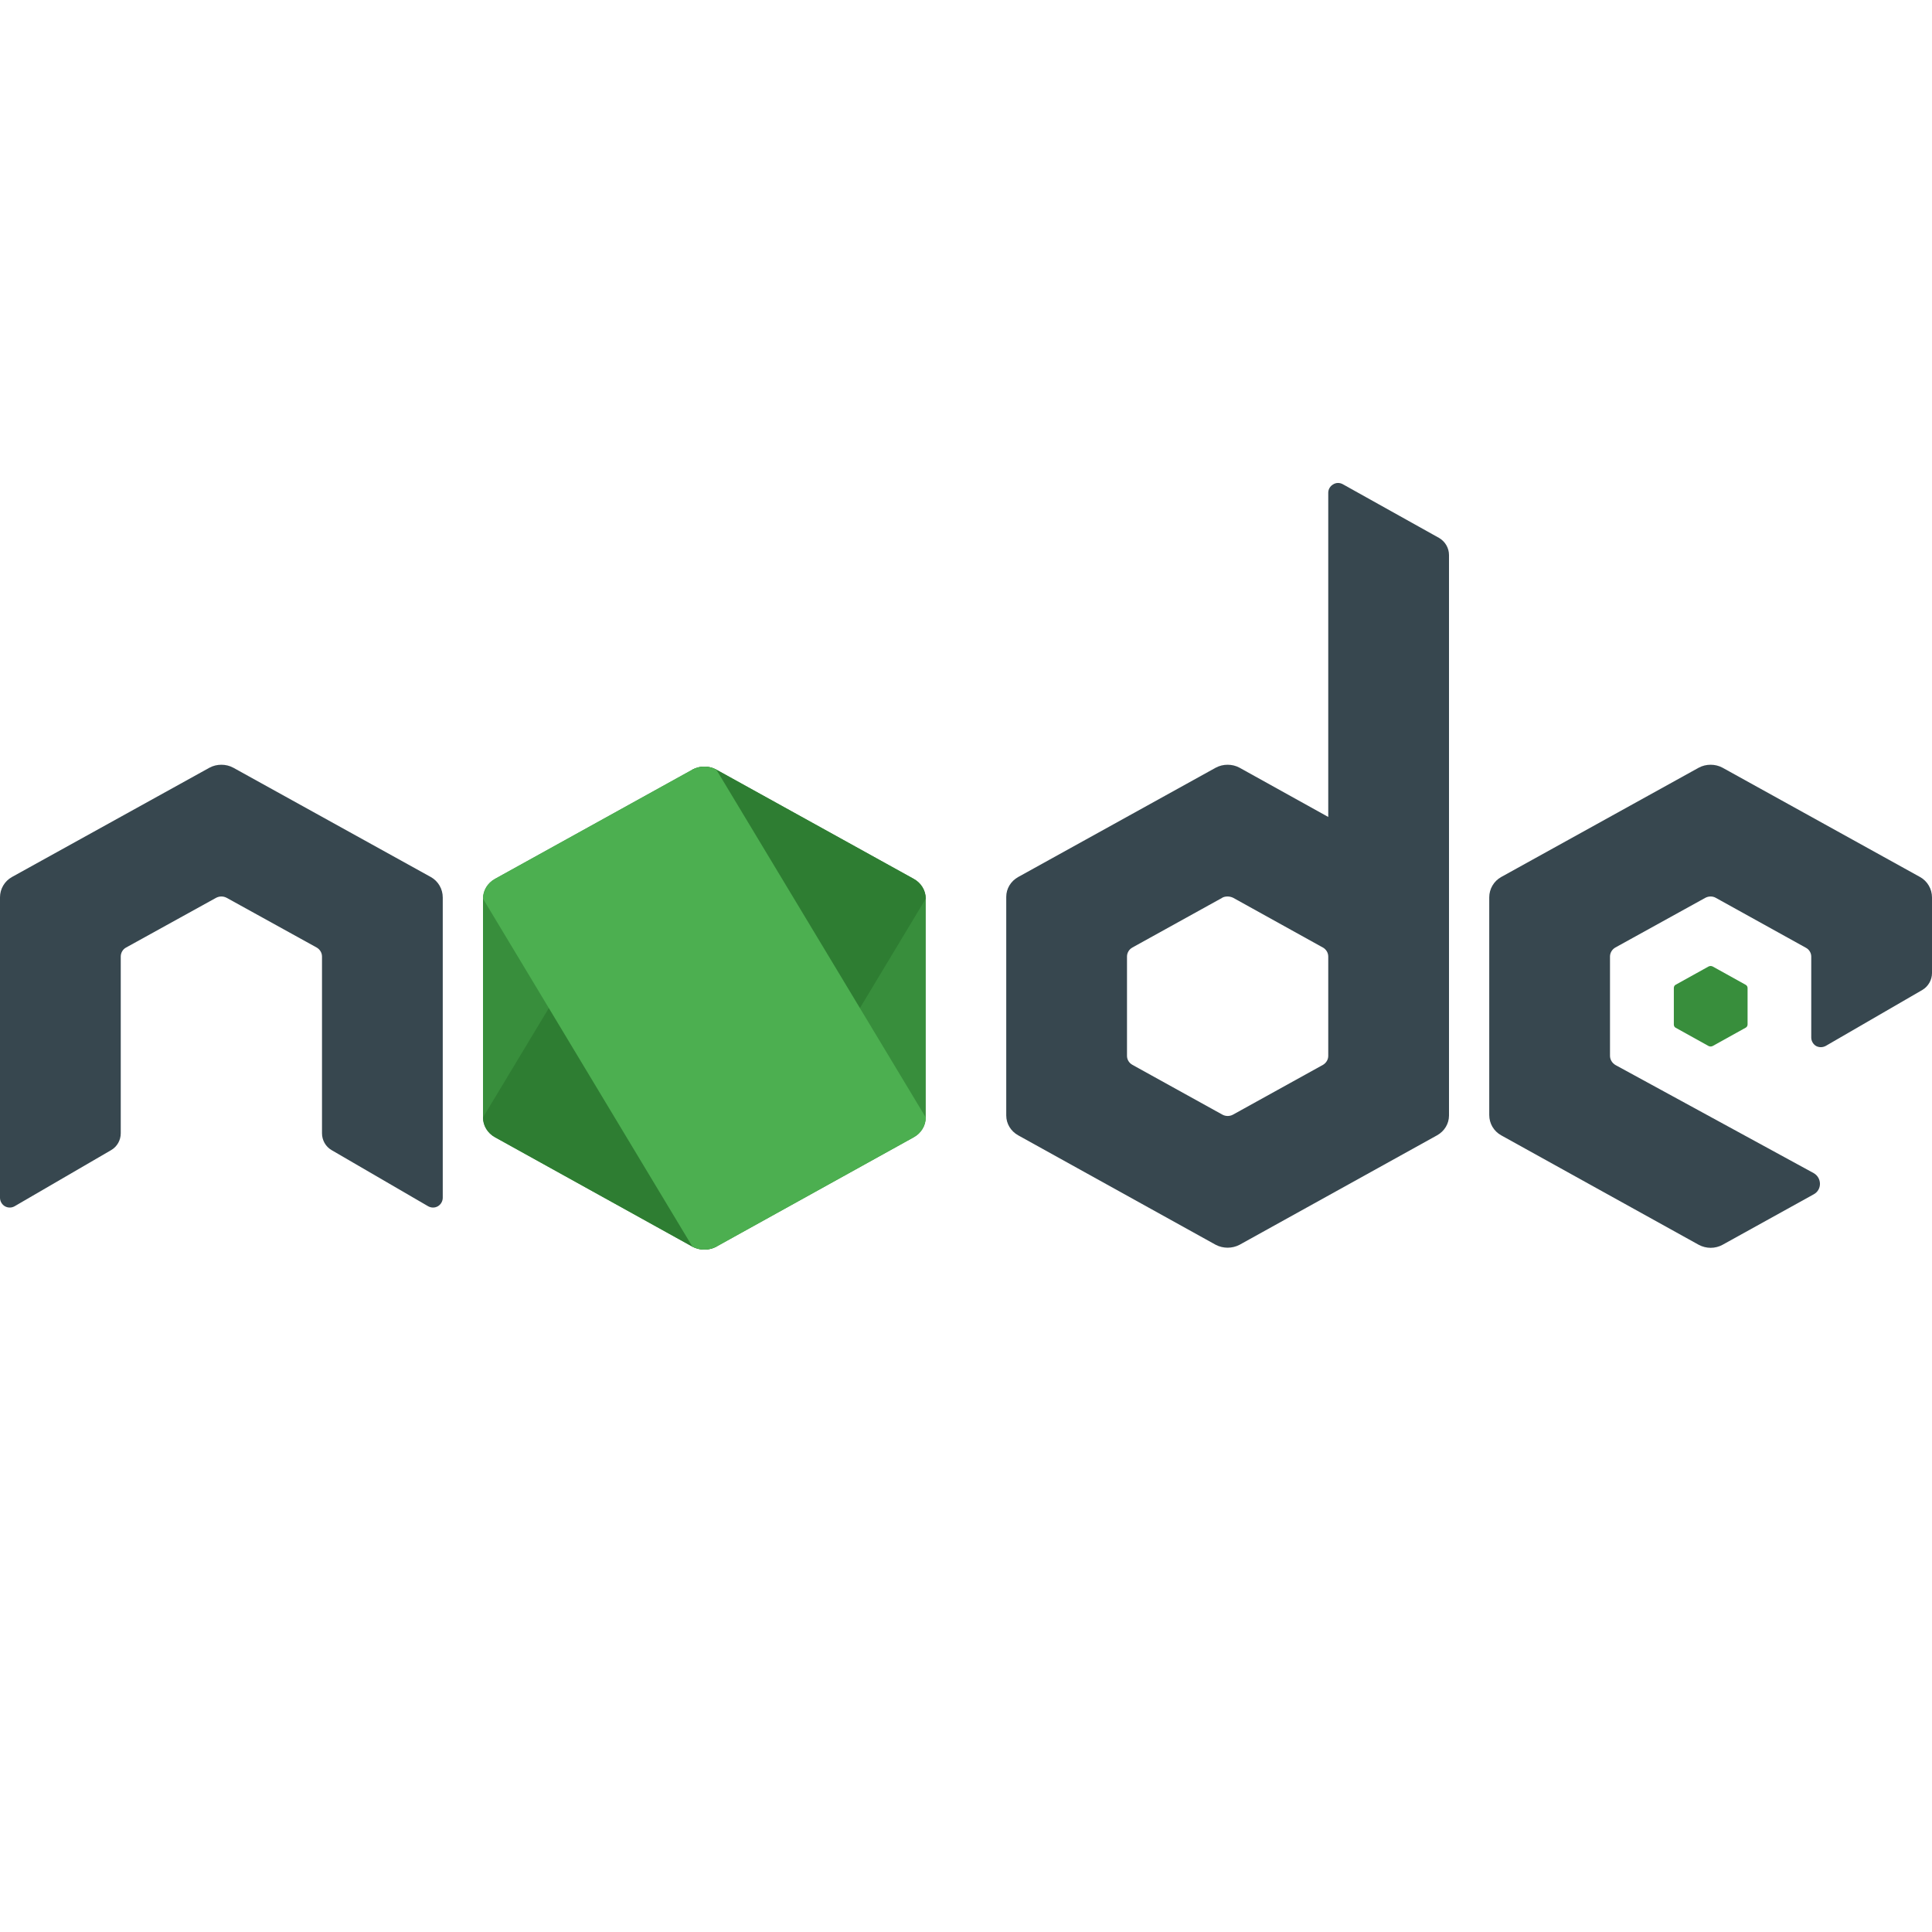
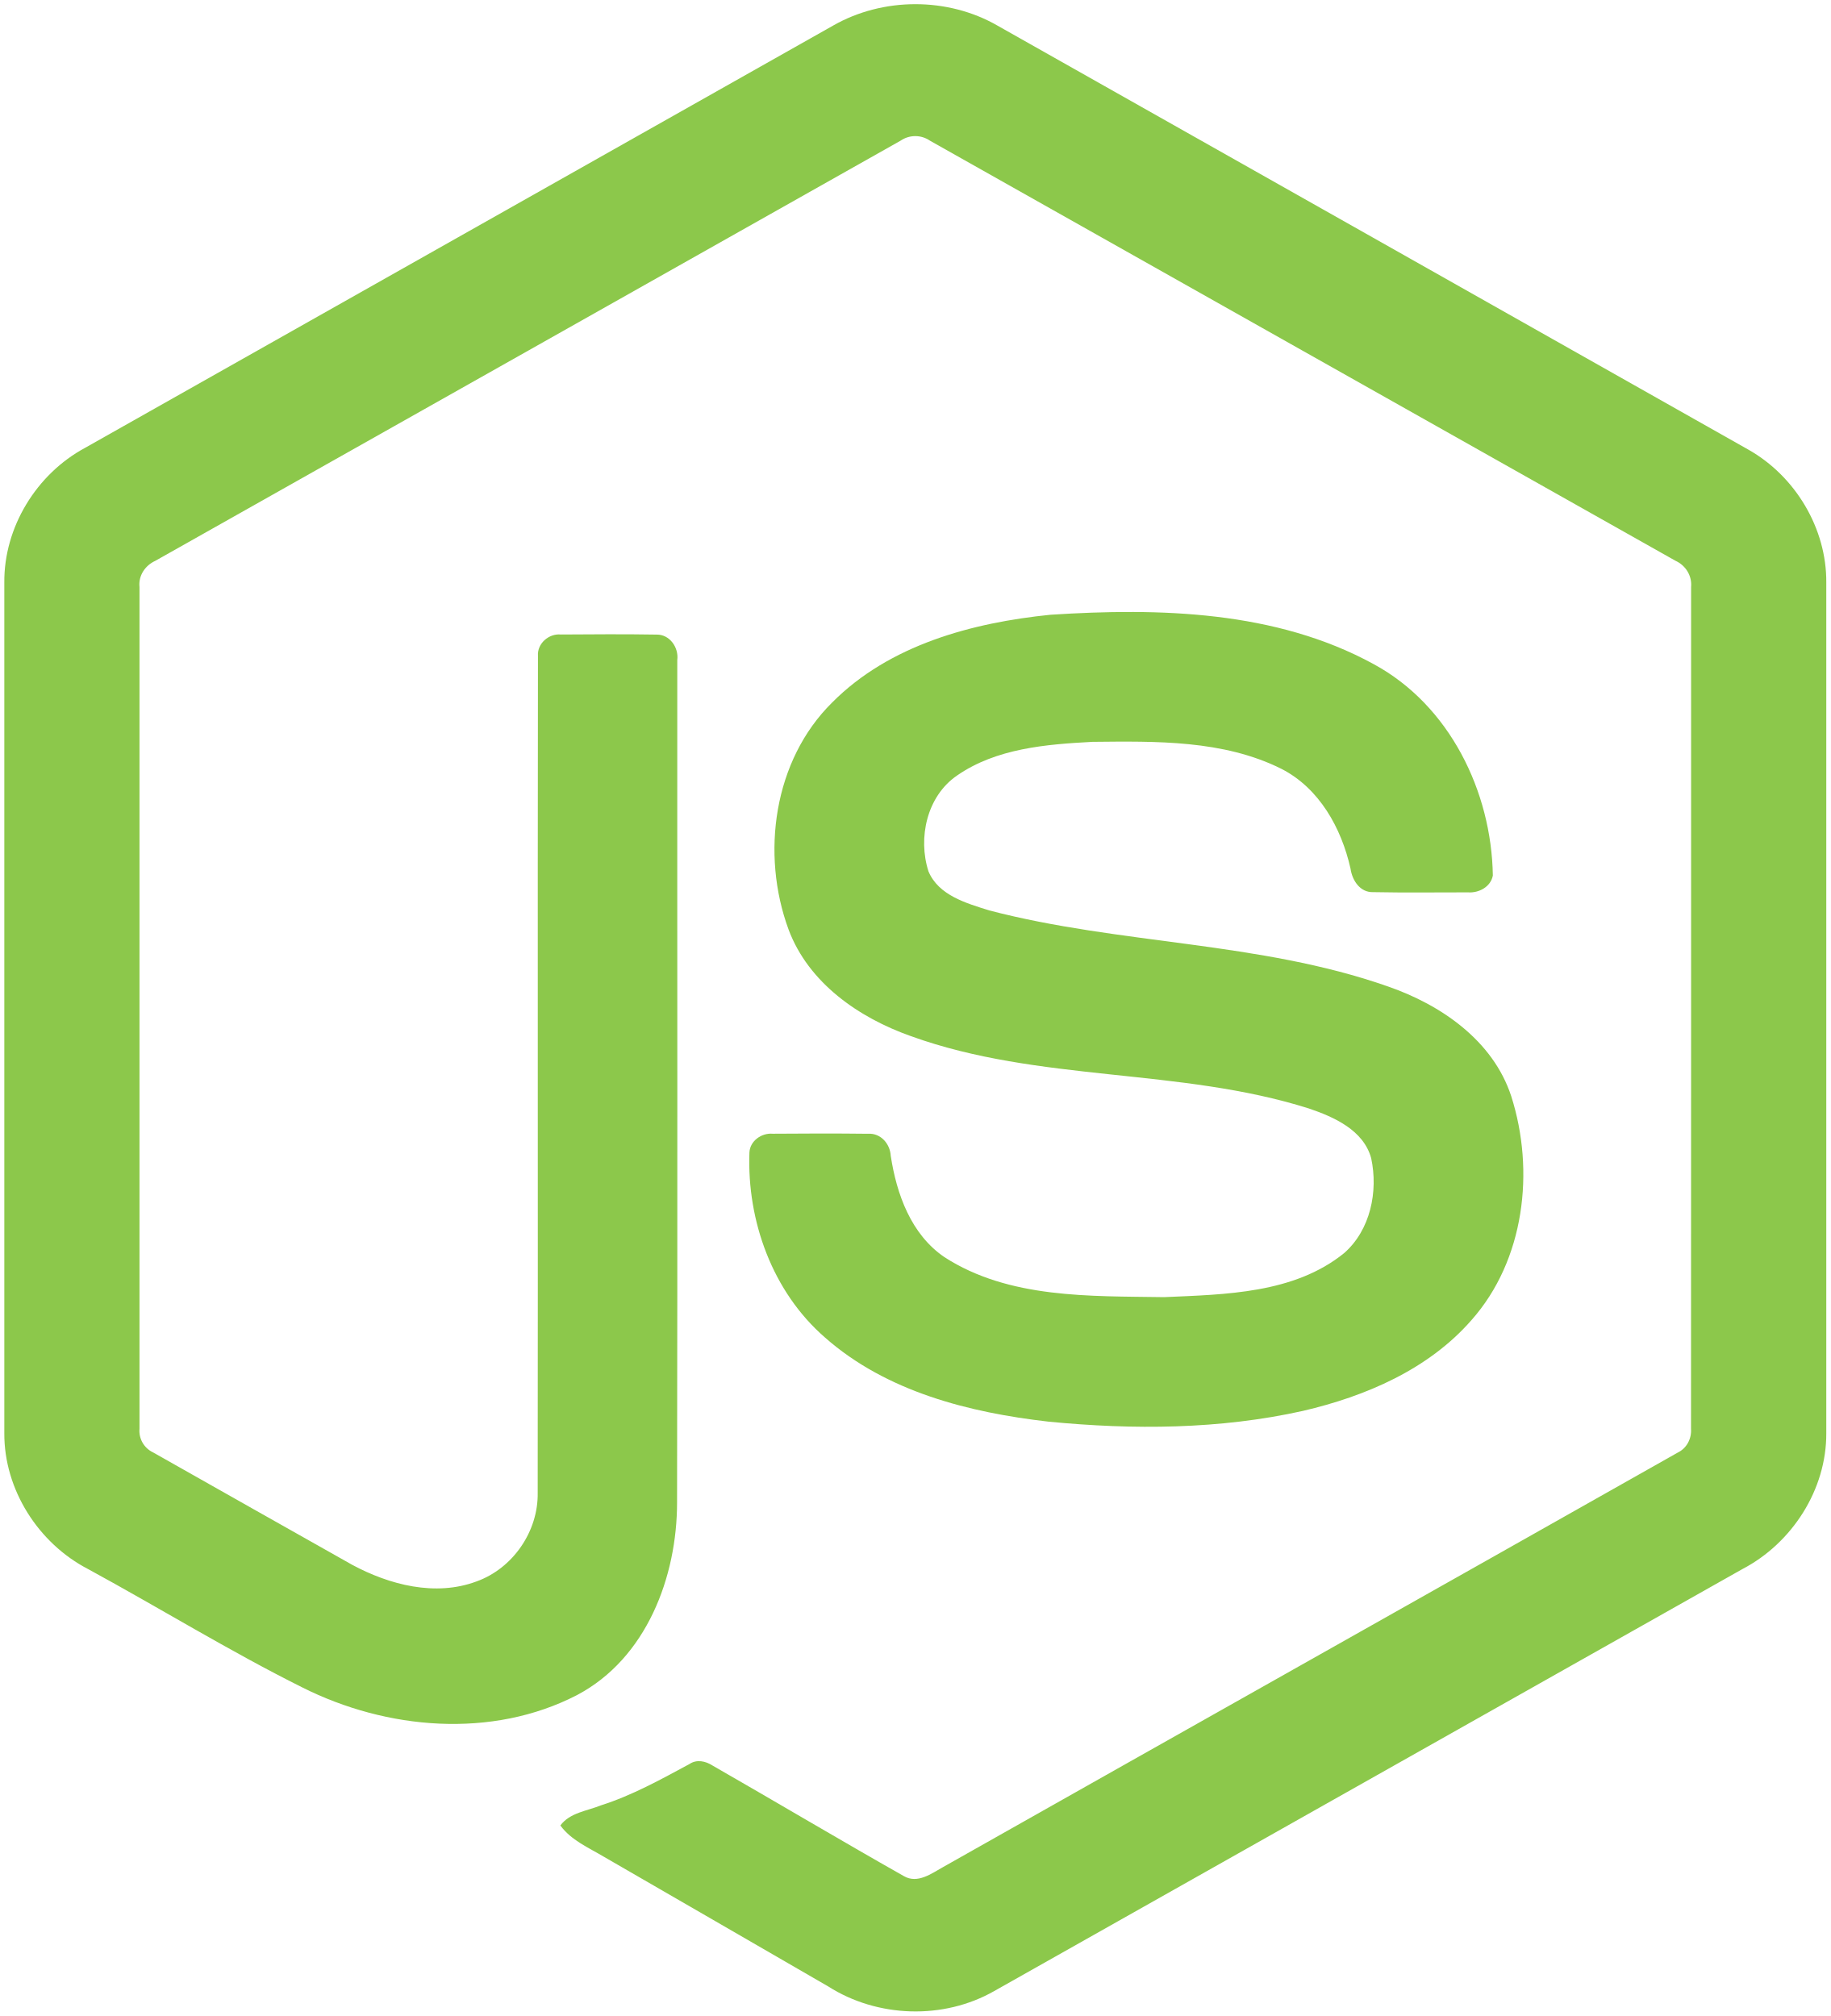
- <svg xmlns="http://www.w3.org/2000/svg" viewBox="0 0 48 48" version="1.1" width="100px" height="100px">
-   <g id="surface1">
-     <path style=" fill:#388E3C;" d="M 17.203 19.121 L 12.297 21.836 C 12.113 21.938 12 22.125 12 22.328 L 12 27.762 C 12 27.965 12.113 28.152 12.297 28.254 L 17.203 30.973 C 17.387 31.07 17.613 31.07 17.797 30.973 L 22.703 28.254 C 22.887 28.152 23 27.965 23 27.762 L 23 22.328 C 23 22.125 22.887 21.938 22.703 21.836 L 17.797 19.121 C 17.703 19.07 17.602 19.047 17.5 19.047 C 17.398 19.047 17.297 19.07 17.203 19.121 " />
-     <path style=" fill:#388E3C;" d="M 42.449 24.012 L 41.633 24.465 C 41.602 24.48 41.586 24.512 41.586 24.547 L 41.586 25.453 C 41.586 25.488 41.602 25.52 41.633 25.535 L 42.449 25.988 C 42.48 26.004 42.52 26.004 42.551 25.988 L 43.367 25.535 C 43.398 25.52 43.418 25.488 43.418 25.453 L 43.418 24.547 C 43.418 24.512 43.398 24.48 43.367 24.465 L 42.551 24.012 C 42.535 24.004 42.516 24 42.5 24 C 42.484 24 42.465 24.004 42.449 24.012 " />
-     <path style=" fill:#37474F;" d="M 35.75 13.363 L 33.363 12.031 C 33.285 11.988 33.195 11.988 33.121 12.035 C 33.047 12.078 33 12.156 33 12.242 L 33 20.297 L 30.797 19.074 C 30.703 19.023 30.602 19 30.5 19 C 30.398 19 30.297 19.023 30.203 19.074 L 25.297 21.789 C 25.113 21.891 25 22.078 25 22.281 L 25 27.715 C 25 27.918 25.113 28.105 25.297 28.207 L 30.203 30.926 C 30.387 31.023 30.613 31.023 30.797 30.926 L 35.703 28.207 C 35.887 28.105 36 27.918 36 27.715 L 36 13.789 C 36 13.613 35.902 13.449 35.75 13.363 Z M 32.867 26.457 L 30.637 27.691 C 30.555 27.738 30.449 27.738 30.367 27.691 L 28.137 26.457 C 28.051 26.41 28 26.324 28 26.234 L 28 23.766 C 28 23.672 28.051 23.586 28.137 23.539 L 30.367 22.305 L 30.363 22.305 C 30.406 22.281 30.453 22.273 30.5 22.273 C 30.547 22.273 30.594 22.285 30.637 22.305 L 32.863 23.539 C 32.949 23.586 33 23.672 33 23.766 L 33 26.234 C 33 26.324 32.949 26.41 32.867 26.457 Z " />
-     <path style=" fill:#2E7D32;" d="M 17.203 19.121 L 12 27.762 C 12 27.965 12.113 28.152 12.297 28.254 L 17.203 30.973 C 17.387 31.07 17.613 31.07 17.797 30.973 L 23 22.328 C 23 22.125 22.887 21.938 22.703 21.836 L 17.797 19.121 C 17.703 19.07 17.602 19.047 17.5 19.047 C 17.398 19.047 17.297 19.07 17.203 19.121 " />
-     <path style=" fill:#4CAF50;" d="M 17.203 19.121 L 12.297 21.836 C 12.113 21.938 12 22.125 12 22.328 L 17.203 30.973 C 17.387 31.07 17.613 31.07 17.797 30.973 L 22.703 28.254 C 22.887 28.152 23 27.965 23 27.762 L 17.797 19.121 C 17.703 19.07 17.602 19.047 17.5 19.047 C 17.398 19.047 17.297 19.07 17.203 19.121 " />
-     <path style=" fill:#37474F;" d="M 47.703 21.789 L 42.797 19.074 C 42.703 19.023 42.602 19 42.5 19 C 42.398 19 42.297 19.023 42.203 19.074 L 37.297 21.789 C 37.113 21.891 37 22.086 37 22.293 L 37 27.703 C 37 27.914 37.113 28.105 37.297 28.207 L 42.203 30.926 C 42.391 31.027 42.613 31.027 42.797 30.926 L 45.062 29.672 C 45.27 29.559 45.266 29.262 45.059 29.145 L 40.137 26.461 C 40.051 26.41 40 26.324 40 26.23 L 40 23.766 C 40 23.672 40.051 23.59 40.129 23.543 L 42.363 22.309 C 42.406 22.285 42.453 22.273 42.5 22.273 C 42.547 22.273 42.594 22.285 42.633 22.309 L 44.867 23.547 C 44.949 23.59 45 23.676 45 23.766 L 45 25.777 C 45 25.863 45.047 25.945 45.121 25.988 C 45.195 26.027 45.285 26.027 45.363 25.984 L 47.762 24.594 C 47.906 24.508 48 24.348 48 24.176 L 48 22.297 C 48 22.086 47.887 21.891 47.703 21.789 Z " />
-     <path style=" fill:#37474F;" d="M 10.703 21.789 L 5.797 19.074 C 5.703 19.023 5.602 19 5.5 19 C 5.398 19 5.297 19.023 5.203 19.074 L 0.297 21.789 C 0.113 21.891 0 22.086 0 22.293 L 0 29.758 C 0 29.844 0.047 29.926 0.121 29.969 C 0.195 30.012 0.289 30.012 0.363 29.969 L 2.762 28.574 C 2.91 28.488 3 28.328 3 28.156 L 3 23.766 C 3 23.672 3.051 23.586 3.129 23.543 L 5.363 22.309 C 5.406 22.285 5.453 22.273 5.5 22.273 C 5.547 22.273 5.594 22.285 5.637 22.309 L 7.871 23.543 C 7.949 23.59 8 23.672 8 23.766 L 8 28.156 C 8 28.328 8.09 28.488 8.238 28.574 L 10.637 29.969 C 10.715 30.012 10.805 30.012 10.879 29.969 C 10.953 29.926 11 29.844 11 29.758 L 11 22.297 C 11 22.086 10.887 21.891 10.703 21.789 Z " />
+ <svg xmlns="http://www.w3.org/2000/svg" width="2270" height="2500" viewBox="0 0 256 282" preserveAspectRatio="xMinYMin meet">
+   <g fill="#8CC84B">
+     <path d="M116.504 3.58c6.962-3.985 16.03-4.003 22.986 0 34.995 19.774 70.001 39.517 104.99 59.303 6.581 3.707 10.983 11.031 10.916 18.614v118.968c.049 7.897-4.788 15.396-11.731 19.019-34.88 19.665-69.742 39.354-104.616 59.019-7.106 4.063-16.356 3.75-23.24-.646-10.457-6.062-20.932-12.094-31.39-18.15-2.137-1.274-4.546-2.288-6.055-4.36 1.334-1.798 3.719-2.022 5.657-2.807 4.365-1.388 8.374-3.616 12.384-5.778 1.014-.694 2.252-.428 3.224.193 8.942 5.127 17.805 10.403 26.777 15.481 1.914 1.105 3.852-.362 5.488-1.274 34.228-19.345 68.498-38.617 102.72-57.968 1.268-.61 1.969-1.956 1.866-3.345.024-39.245.006-78.497.012-117.742.145-1.576-.767-3.025-2.192-3.67-34.759-19.575-69.5-39.18-104.253-58.76a3.621 3.621 0 0 0-4.094-.006C91.2 39.257 56.465 58.88 21.712 78.454c-1.42.646-2.373 2.071-2.204 3.653.006 39.245 0 78.497 0 117.748a3.329 3.329 0 0 0 1.89 3.303c9.274 5.259 18.56 10.481 27.84 15.722 5.228 2.814 11.647 4.486 17.407 2.33 5.083-1.823 8.646-7.01 8.549-12.407.048-39.016-.024-78.038.036-117.048-.127-1.732 1.516-3.163 3.2-3 4.456-.03 8.918-.06 13.374.012 1.86-.042 3.14 1.823 2.91 3.568-.018 39.263.048 78.527-.03 117.79.012 10.464-4.287 21.85-13.966 26.97-11.924 6.177-26.662 4.867-38.442-1.056-10.198-5.09-19.93-11.097-29.947-16.55C5.368 215.886.555 208.357.604 200.466V81.497c-.073-7.74 4.504-15.197 11.29-18.85C46.768 42.966 81.636 23.27 116.504 3.58z" />
+     <path d="M146.928 85.99c15.21-.979 31.493-.58 45.18 6.913 10.597 5.742 16.472 17.793 16.659 29.566-.296 1.588-1.956 2.464-3.472 2.355-4.413-.006-8.827.06-13.24-.03-1.872.072-2.96-1.654-3.195-3.309-1.268-5.633-4.34-11.212-9.642-13.929-8.139-4.075-17.576-3.87-26.451-3.785-6.479.344-13.446.905-18.935 4.715-4.214 2.886-5.494 8.712-3.99 13.404 1.418 3.369 5.307 4.456 8.489 5.458 18.33 4.794 37.754 4.317 55.734 10.626 7.444 2.572 14.726 7.572 17.274 15.366 3.333 10.446 1.872 22.932-5.56 31.318-6.027 6.901-14.805 10.657-23.56 12.697-11.647 2.597-23.734 2.663-35.562 1.51-11.122-1.268-22.696-4.19-31.282-11.768-7.342-6.375-10.928-16.308-10.572-25.895.085-1.619 1.697-2.748 3.248-2.615 4.444-.036 8.888-.048 13.332.006 1.775-.127 3.091 1.407 3.182 3.08.82 5.367 2.837 11 7.517 14.182 9.032 5.827 20.365 5.428 30.707 5.591 8.568-.38 18.186-.495 25.178-6.158 3.689-3.23 4.782-8.634 3.785-13.283-1.08-3.925-5.186-5.754-8.712-6.95-18.095-5.724-37.736-3.647-55.656-10.12-7.275-2.571-14.31-7.432-17.105-14.906-3.9-10.578-2.113-23.662 6.098-31.765 8.006-8.06 19.563-11.164 30.551-12.275z" />
  </g>
</svg>
